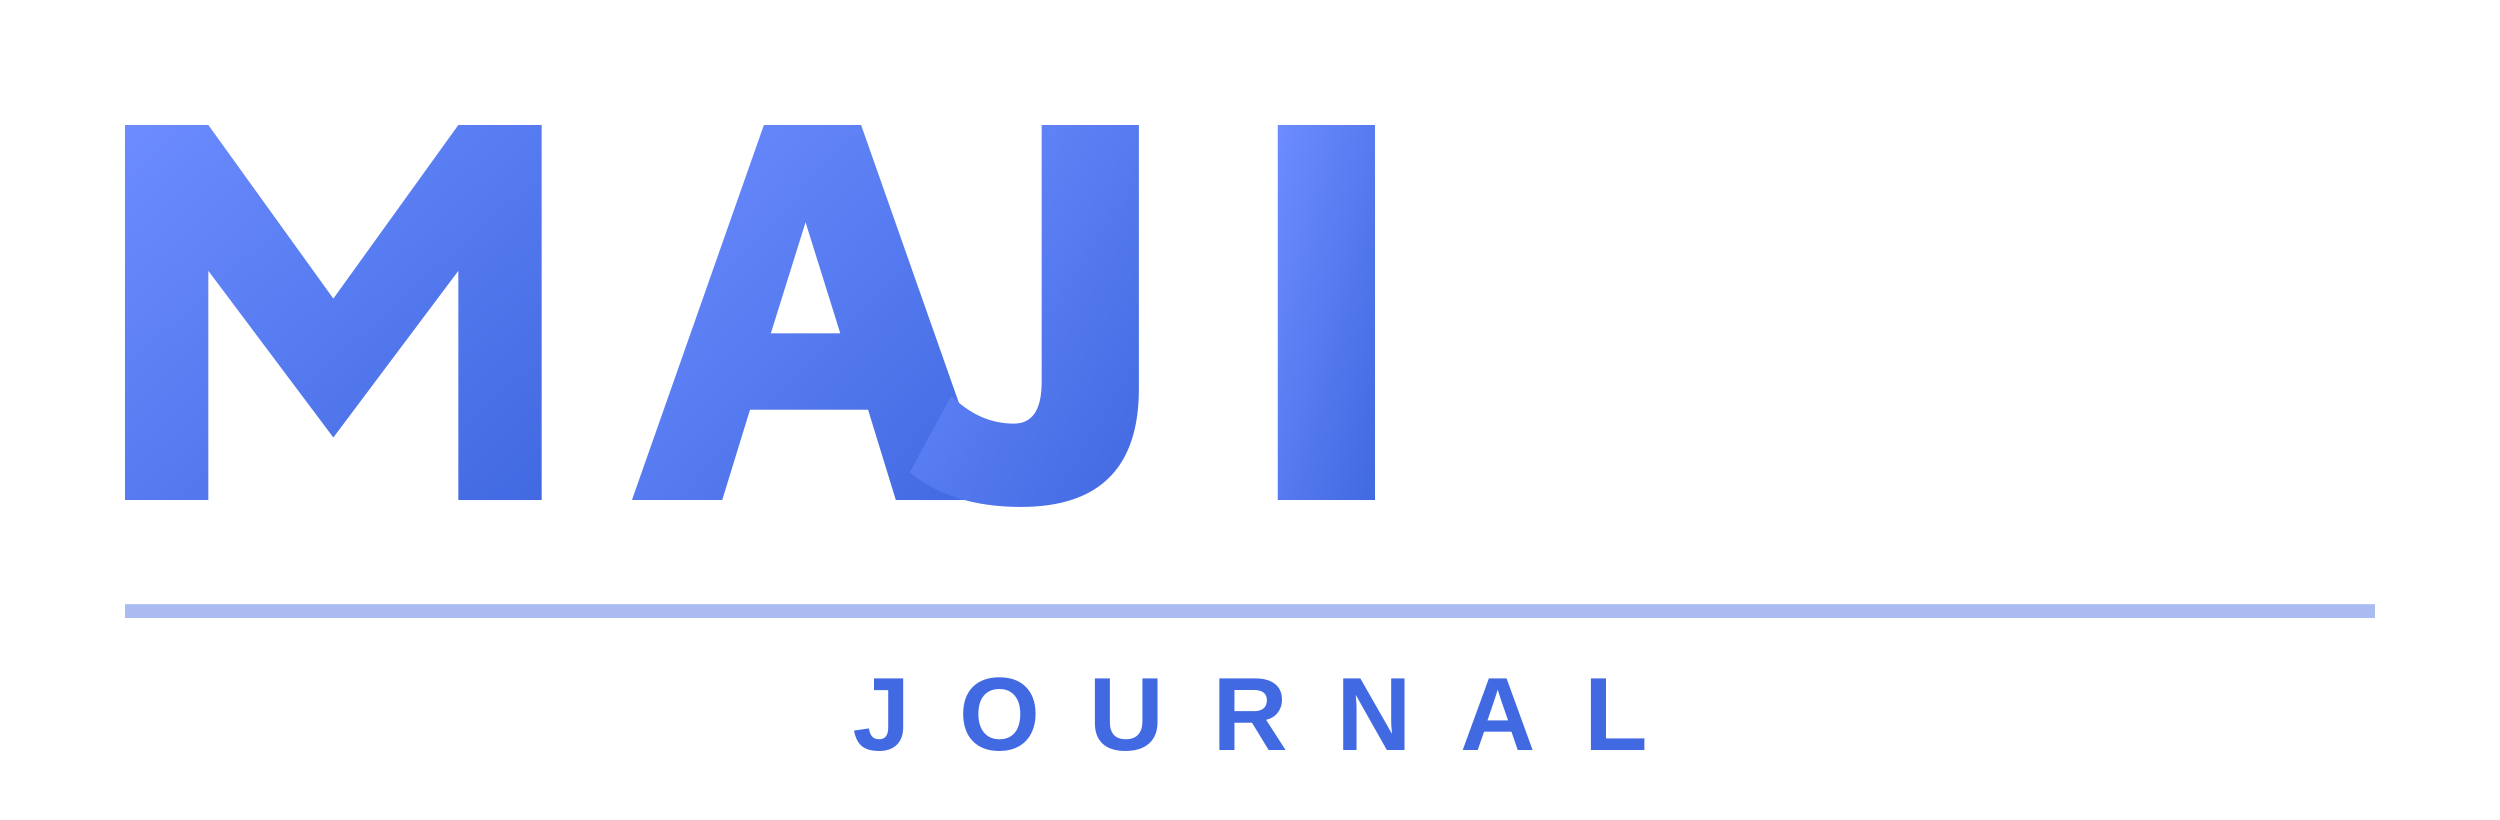
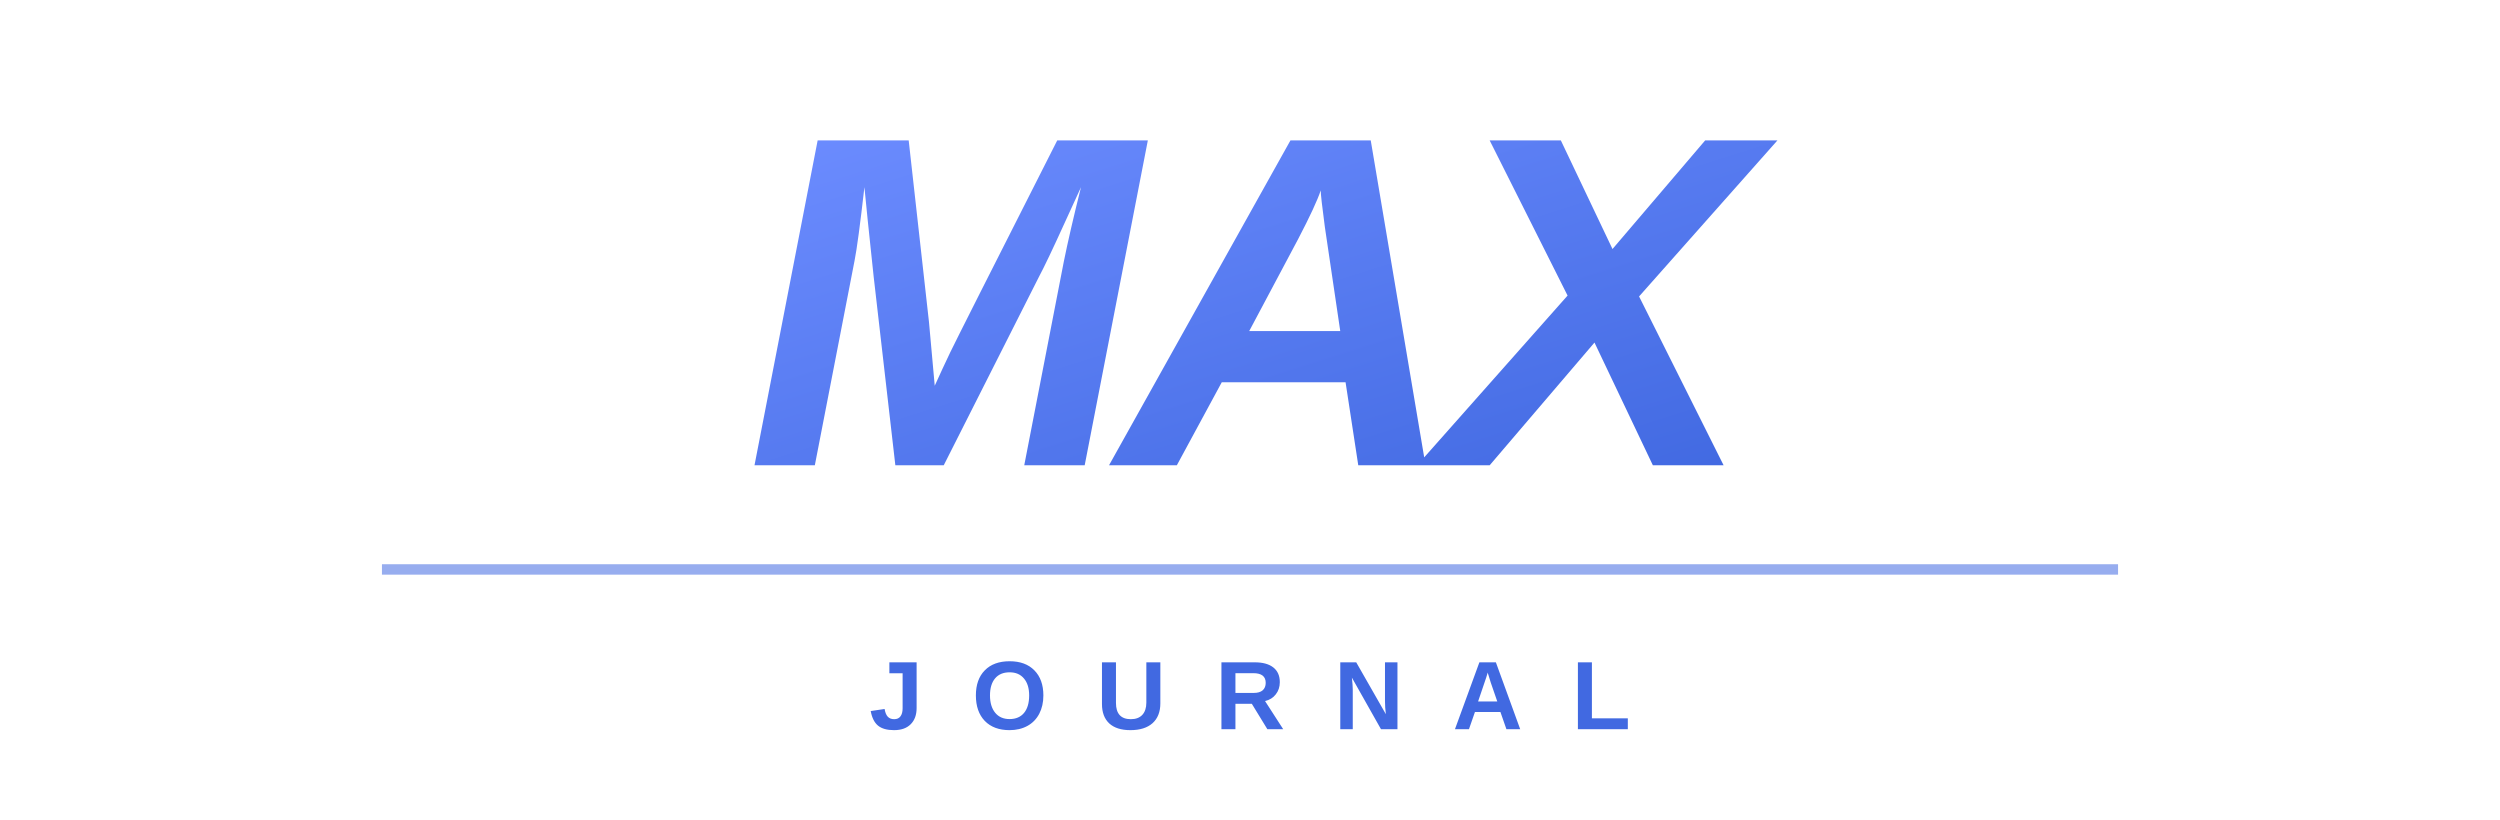
<svg xmlns="http://www.w3.org/2000/svg" viewBox="0 0 360 118" role="img" aria-labelledby="title desc">
  <defs>
    <linearGradient id="blue" x1="0" y1="0" x2="1" y2="1">
      <stop offset="0" stop-color="#6c8cff" />
      <stop offset="1" stop-color="#4169e1" />
    </linearGradient>
  </defs>
-   <path d="M18 18h12l18 25 18-25h12v54H66V39L48 63 30 39v33H18z" fill="url(#blue)" />
-   <path d="M91 72 110 18h14l19 54h-14l-4-13h-17l-4 13zm20-24h10l-5-16z" fill="url(#blue)" />
-   <path d="M150 18h14v38q0 17-17 17-10 0-16-5l6-11q4 4 9 4 4 0 4-6z" fill="url(#blue)" />
-   <path d="M184 18h14v54h-14z" fill="url(#blue)" />
-   <path d="M18 88h324" stroke="#4169e1" stroke-width="2" opacity=".45" />
-   <text x="180" y="108" font-family="Arial, Helvetica, sans-serif" font-size="15" font-weight="600" letter-spacing="7" text-anchor="middle" fill="#4169e1">JOURNAL</text>
+   <text x="180" y="67" font-family="Arial, Helvetica, sans-serif" font-size="68" font-weight="800" font-style="italic" letter-spacing="-3" text-anchor="middle" fill="url(#blue)">MAX</text>
+   <path d="M55 82h250" stroke="#4169e1" stroke-width="1.5" opacity=".55" />
+   <text x="180" y="105" font-family="Arial, Helvetica, sans-serif" font-size="14" font-weight="600" letter-spacing="7" text-anchor="middle" fill="#4169e1">JOURNAL</text>
</svg>
